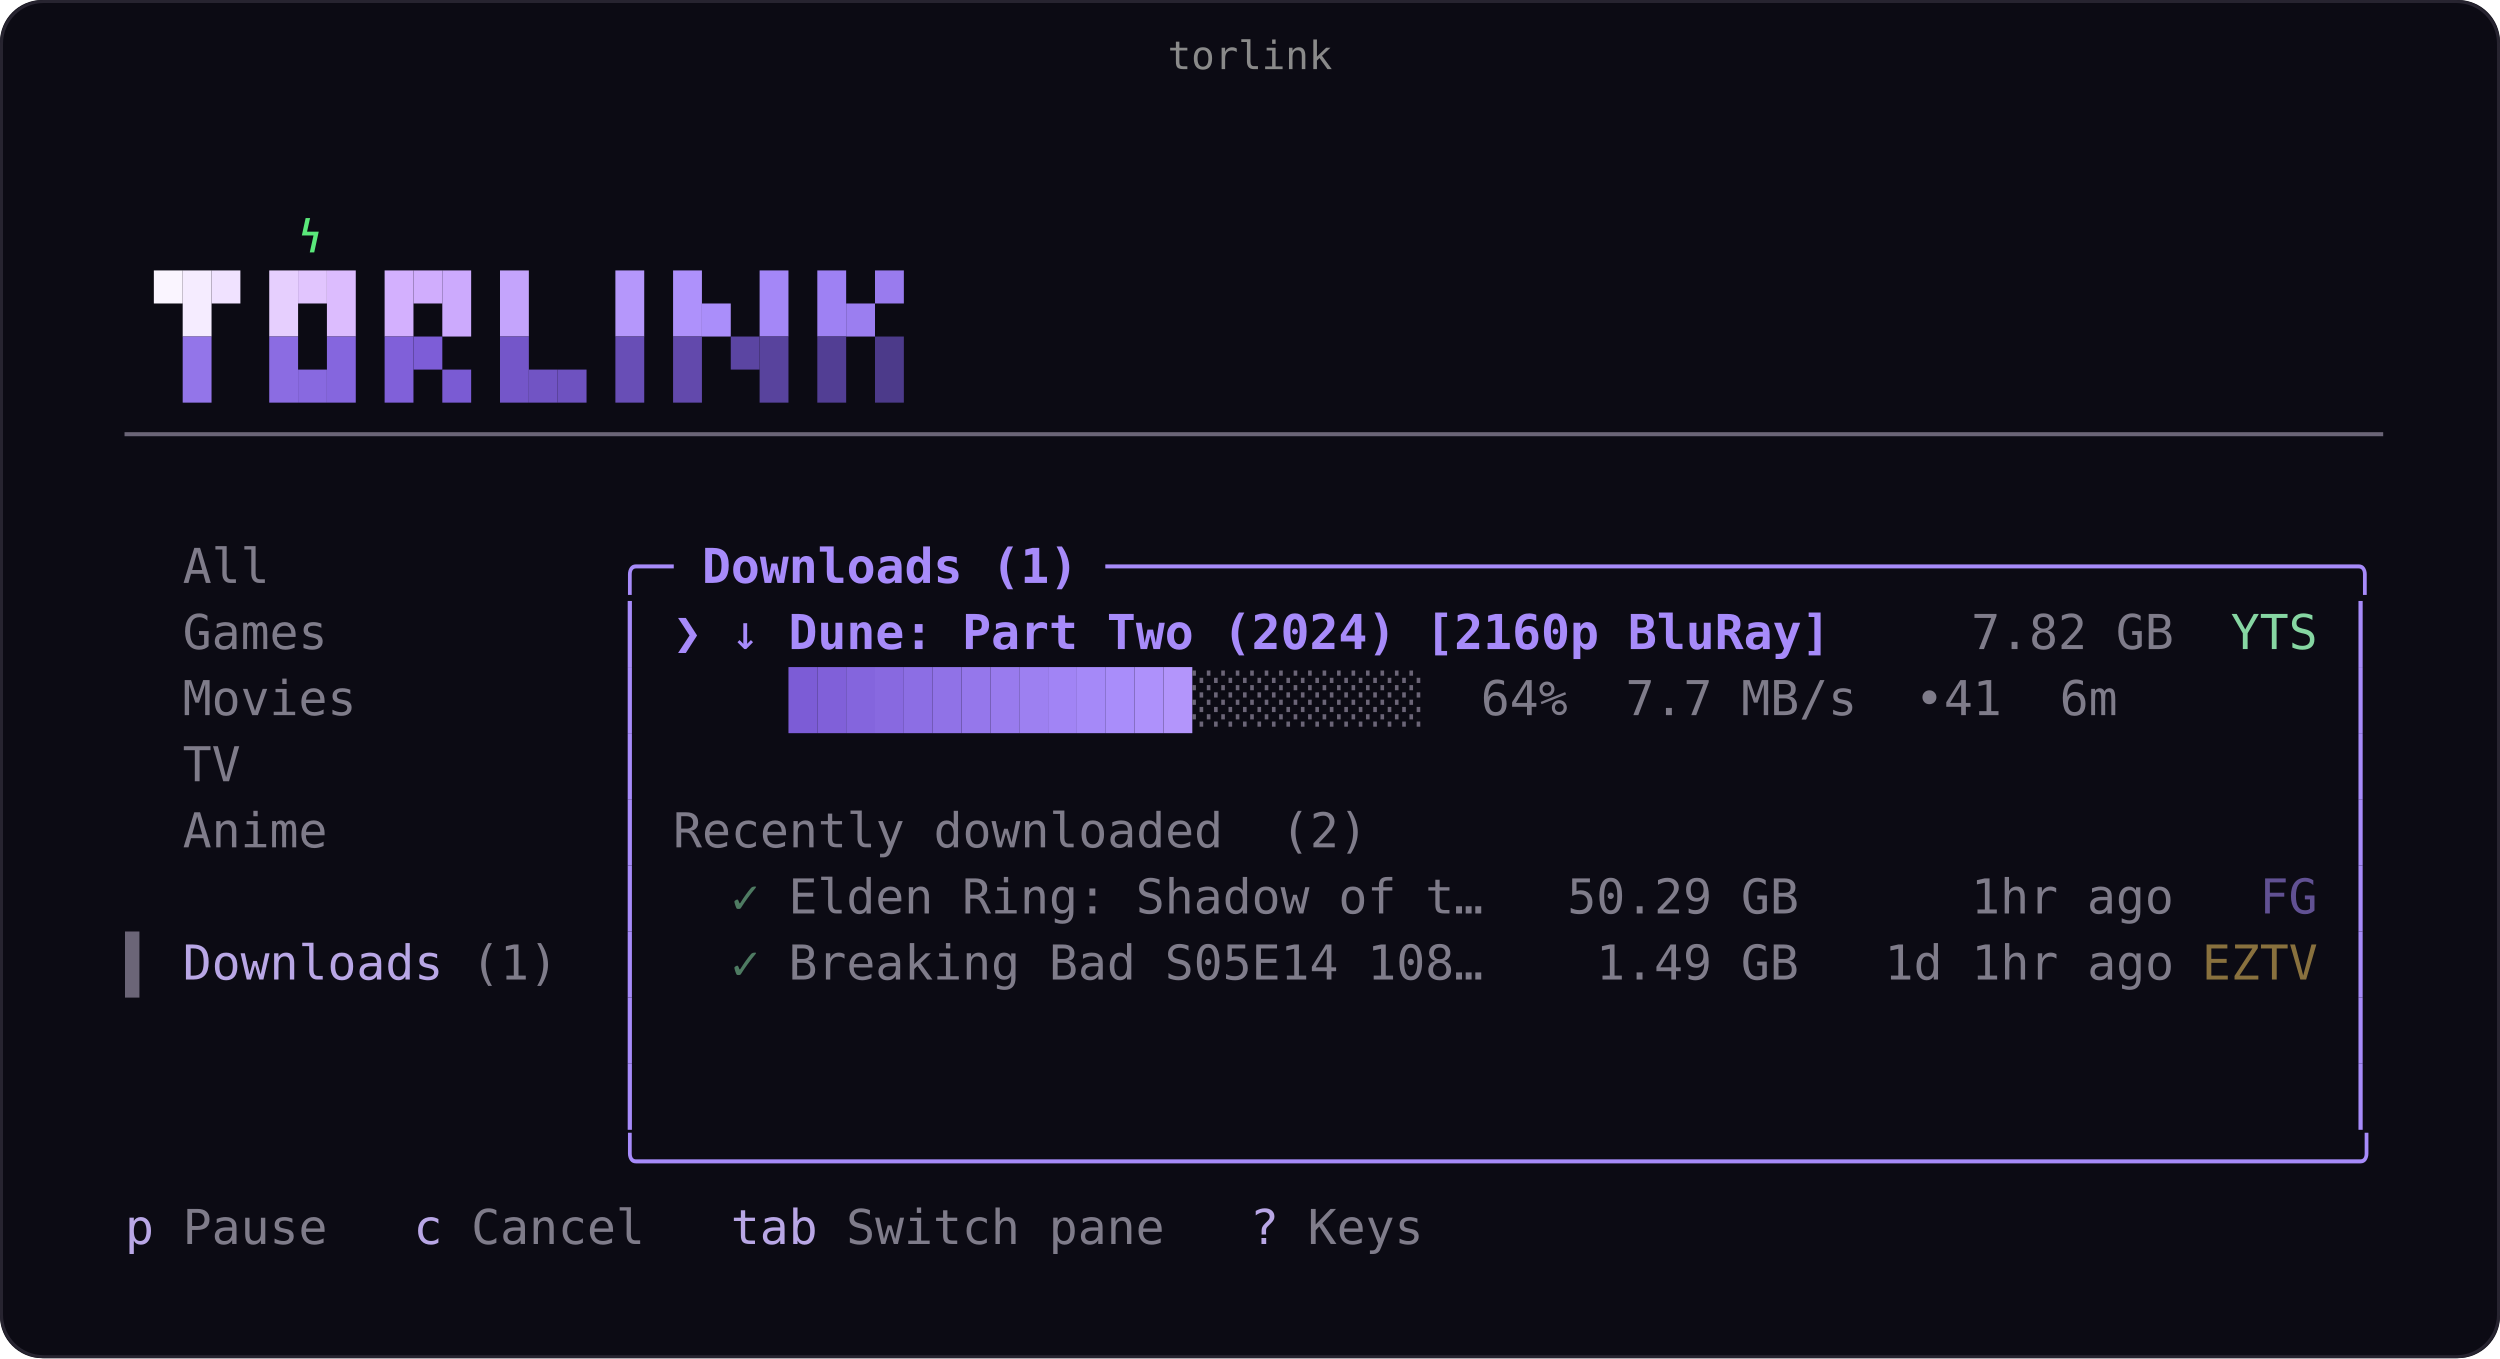
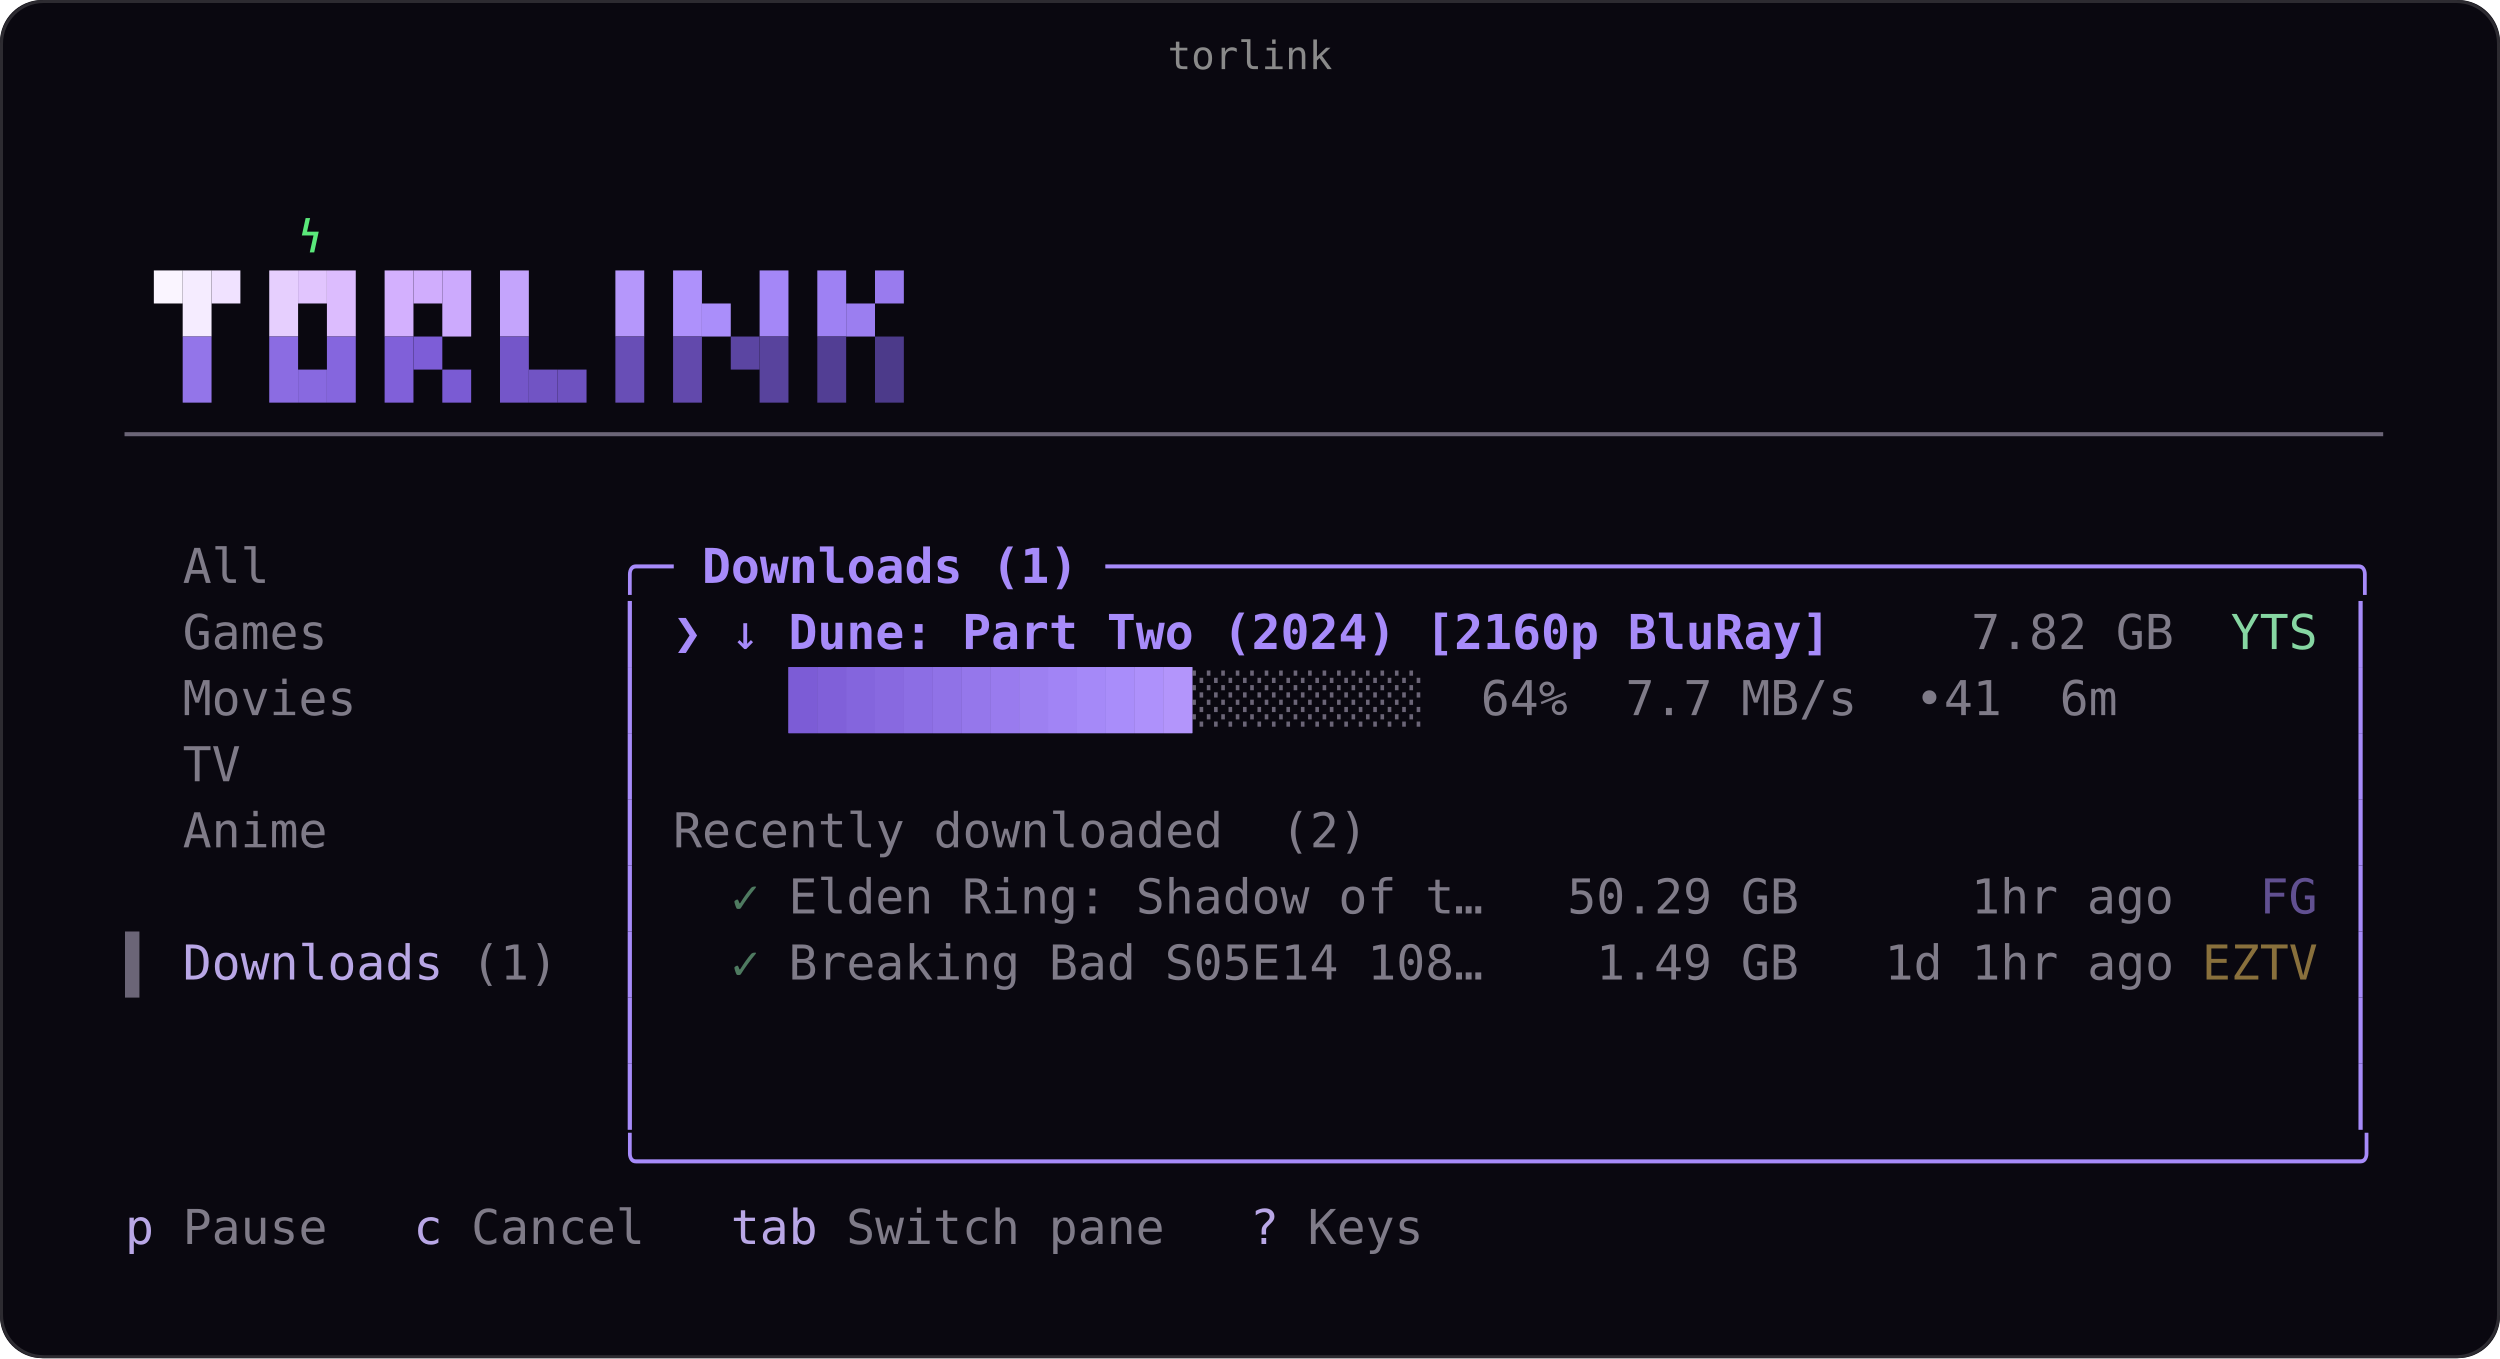
<svg xmlns="http://www.w3.org/2000/svg" width="832" height="452" viewBox="0 0 832 452" style="max-width: 832px; width: 100%; height: auto;" role="img">
-   <rect width="100%" height="100%" rx="14" fill="#0c0b14" />
-   <rect x="0.5" y="0.5" width="831" height="451" rx="14" fill="none" stroke="#272430" stroke-width="1" />
+   <rect width="100%" height="100%" rx="14" fill="#0a0810" />
+   <rect x="0.5" y="0.5" width="831" height="451" rx="14" fill="none" stroke="#2d2b31" stroke-width="1" />
  <text x="416" y="23" text-anchor="middle" font-family="ui-monospace, &quot;Cascadia Mono&quot;, &quot;SF Mono&quot;, Menlo, Consolas, &quot;DejaVu Sans Mono&quot;, monospace" font-size="13" fill="#8a8a8a">torlink</text>
  <g font-family="ui-monospace, &quot;Cascadia Mono&quot;, &quot;SF Mono&quot;, Menlo, Consolas, &quot;DejaVu Sans Mono&quot;, monospace" font-size="16" fill="#ddd8ea">
    <text x="99.2" y="84" textLength="9.6" lengthAdjust="spacingAndGlyphs" xml:space="preserve" fill="#5ae87a" font-weight="600">𐓏</text>
    <rect x="51.2" y="90" width="9.6" height="11" fill="#faf5ff" />
    <rect x="60.8" y="90" width="9.6" height="22" fill="#f5ecff" />
    <rect x="70.4" y="90" width="9.6" height="11" fill="#f0e2ff" />
    <rect x="89.6" y="90" width="9.6" height="22" fill="#e6cffe" />
    <rect x="99.2" y="90" width="9.6" height="11" fill="#e1c5fe" />
    <rect x="108.8" y="90" width="9.6" height="22" fill="#dcbcfe" />
    <rect x="128" y="90" width="9.6" height="22" fill="#d3b0fe" />
    <rect x="137.6" y="90" width="9.6" height="11" fill="#d0adfd" />
    <rect x="147.2" y="90" width="9.6" height="22" fill="#ccaafd" />
    <rect x="166.4" y="90" width="9.6" height="22" fill="#c4a4fc" />
    <rect x="204.8" y="90" width="9.6" height="22" fill="#b597fb" />
    <rect x="224" y="90" width="9.6" height="22" fill="#ae91fb" />
    <rect x="233.6" y="101" width="9.6" height="11" fill="#aa8efa" />
    <rect x="252.8" y="90" width="9.6" height="22" fill="#a487f7" />
    <rect x="272" y="90" width="9.6" height="22" fill="#9e81f3" />
    <rect x="281.6" y="101" width="9.6" height="11" fill="#9b7ef0" />
    <rect x="291.2" y="90" width="9.6" height="11" fill="#997bee" />
    <rect x="60.8" y="112" width="9.6" height="22" fill="#9375e9" />
    <rect x="89.6" y="112" width="9.6" height="22" fill="#8b6ce2" />
    <rect x="99.2" y="123" width="9.6" height="11" fill="#8869e0" />
    <rect x="108.8" y="112" width="9.6" height="22" fill="#8566de" />
    <rect x="128" y="112" width="9.6" height="22" fill="#8060d9" />
    <rect x="137.6" y="112" width="9.6" height="11" fill="#7d5dd7" />
    <rect x="147.2" y="123" width="9.6" height="11" fill="#7a5bd3" />
    <rect x="166.4" y="112" width="9.6" height="22" fill="#7456c9" />
    <rect x="176" y="123" width="9.6" height="11" fill="#7154c4" />
    <rect x="185.6" y="123" width="9.6" height="11" fill="#6e52c0" />
    <rect x="204.8" y="112" width="9.6" height="22" fill="#684eb6" />
    <rect x="224" y="112" width="9.6" height="22" fill="#6249ac" />
    <rect x="243.2" y="112" width="9.6" height="11" fill="#5b45a2" />
    <rect x="252.8" y="112" width="9.6" height="22" fill="#58439d" />
    <rect x="272" y="112" width="9.6" height="22" fill="#523e94" />
    <rect x="291.2" y="112" width="9.6" height="22" fill="#4c3a8a" />
    <text x="41.6" y="150" textLength="748.8" lengthAdjust="spacingAndGlyphs" xml:space="preserve" fill="#6b6577">──────────────────────────────────────────────────────────────────────────────</text>
    <text x="60.8" y="194" textLength="28.8" lengthAdjust="spacingAndGlyphs" xml:space="preserve" fill-opacity="0.55">All</text>
    <text x="204.8" y="194" textLength="19.2" lengthAdjust="spacingAndGlyphs" xml:space="preserve" fill="#a78bfa">╭─</text>
    <text x="233.6" y="194" textLength="124.8" lengthAdjust="spacingAndGlyphs" xml:space="preserve" fill="#a78bfa" font-weight="600">Downloads (1)</text>
    <text x="368" y="194" textLength="422.4" lengthAdjust="spacingAndGlyphs" xml:space="preserve" fill="#a78bfa">───────────────────────────────────────────╮</text>
    <text x="60.8" y="216" textLength="48" lengthAdjust="spacingAndGlyphs" xml:space="preserve" fill-opacity="0.55">Games</text>
    <rect x="208.9" y="200" width="1.4" height="22" fill="#a78bfa" />
    <text x="224" y="216" textLength="9.6" lengthAdjust="spacingAndGlyphs" xml:space="preserve" fill="#a78bfa" font-weight="600">❯</text>
    <text x="243.2" y="216" textLength="9.6" lengthAdjust="spacingAndGlyphs" xml:space="preserve" fill="#a78bfa">↓</text>
    <text x="262.4" y="216" textLength="345.6" lengthAdjust="spacingAndGlyphs" xml:space="preserve" fill="#a78bfa" font-weight="600">Dune: Part Two (2024) [2160p BluRay]</text>
    <text x="656" y="216" textLength="67.2" lengthAdjust="spacingAndGlyphs" xml:space="preserve" fill-opacity="0.55">7.82 GB</text>
    <text x="742.4" y="216" textLength="28.8" lengthAdjust="spacingAndGlyphs" xml:space="preserve" fill="#86d6a2">YTS</text>
    <rect x="784.9" y="200" width="1.4" height="22" fill="#a78bfa" />
    <text x="60.8" y="238" textLength="57.6" lengthAdjust="spacingAndGlyphs" xml:space="preserve" fill-opacity="0.55">Movies</text>
    <rect x="208.9" y="222" width="1.4" height="22" fill="#a78bfa" />
    <rect x="262.4" y="222" width="9.6" height="22" fill="#7c5cd6" />
    <rect x="272" y="222" width="9.6" height="22" fill="#8060d9" />
    <rect x="281.6" y="222" width="9.6" height="22" fill="#8465dd" />
    <rect x="291.2" y="222" width="9.6" height="22" fill="#8869e0" />
    <rect x="300.8" y="222" width="9.6" height="22" fill="#8c6ee4" />
    <rect x="310.4" y="222" width="9.6" height="22" fill="#9072e7" />
    <rect x="320" y="222" width="9.6" height="22" fill="#9577eb" />
    <rect x="329.6" y="222" width="9.6" height="22" fill="#997bee" />
    <rect x="339.2" y="222" width="9.6" height="22" fill="#9d80f1" />
    <rect x="348.8" y="222" width="9.6" height="22" fill="#a184f5" />
    <rect x="358.4" y="222" width="9.6" height="22" fill="#a589f8" />
    <rect x="368" y="222" width="9.6" height="22" fill="#a98dfa" />
    <rect x="377.6" y="222" width="9.6" height="22" fill="#ae91fb" />
    <rect x="387.2" y="222" width="9.6" height="22" fill="#b395fb" />
    <text x="396.8" y="238" textLength="76.8" lengthAdjust="spacingAndGlyphs" xml:space="preserve" fill="#6b6577">░░░░░░░░</text>
    <text x="492.8" y="238" textLength="211.2" lengthAdjust="spacingAndGlyphs" xml:space="preserve" fill-opacity="0.55">64%  7.7 MB/s  •41  6m</text>
    <rect x="784.9" y="222" width="1.4" height="22" fill="#a78bfa" />
    <text x="60.8" y="260" textLength="19.2" lengthAdjust="spacingAndGlyphs" xml:space="preserve" fill-opacity="0.55">TV</text>
    <rect x="208.9" y="244" width="1.4" height="22" fill="#a78bfa" />
    <rect x="784.9" y="244" width="1.4" height="22" fill="#a78bfa" />
    <text x="60.8" y="282" textLength="48" lengthAdjust="spacingAndGlyphs" xml:space="preserve" fill-opacity="0.55">Anime</text>
    <rect x="208.9" y="266" width="1.4" height="22" fill="#a78bfa" />
    <text x="224" y="282" textLength="230.4" lengthAdjust="spacingAndGlyphs" xml:space="preserve" fill-opacity="0.55">Recently downloaded  (2)</text>
    <rect x="784.9" y="266" width="1.4" height="22" fill="#a78bfa" />
    <rect x="208.9" y="288" width="1.4" height="22" fill="#a78bfa" />
    <text x="243.2" y="304" textLength="9.6" lengthAdjust="spacingAndGlyphs" xml:space="preserve" fill="#86d6a2" fill-opacity="0.55">✓</text>
    <text x="262.4" y="304" textLength="230.4" lengthAdjust="spacingAndGlyphs" xml:space="preserve" fill-opacity="0.55">Elden Ring: Shadow of t…</text>
    <text x="521.6" y="304" textLength="76.8" lengthAdjust="spacingAndGlyphs" xml:space="preserve" fill-opacity="0.55">50.29 GB</text>
    <text x="656" y="304" textLength="67.2" lengthAdjust="spacingAndGlyphs" xml:space="preserve" fill-opacity="0.55">1hr ago</text>
    <text x="752" y="304" textLength="19.2" lengthAdjust="spacingAndGlyphs" xml:space="preserve" fill="#a78bfa" fill-opacity="0.55">FG</text>
    <rect x="784.9" y="288" width="1.4" height="22" fill="#a78bfa" />
    <rect x="41.6" y="310" width="4.8" height="22" fill="#6b6577" />
    <text x="60.8" y="326" textLength="86.4" lengthAdjust="spacingAndGlyphs" xml:space="preserve" fill="#b9a7e6">Downloads</text>
    <text x="156.8" y="326" textLength="28.8" lengthAdjust="spacingAndGlyphs" xml:space="preserve" fill-opacity="0.55">(1)</text>
    <rect x="208.9" y="310" width="1.4" height="22" fill="#a78bfa" />
    <text x="243.2" y="326" textLength="9.6" lengthAdjust="spacingAndGlyphs" xml:space="preserve" fill="#86d6a2" fill-opacity="0.55">✓</text>
    <text x="262.4" y="326" textLength="230.4" lengthAdjust="spacingAndGlyphs" xml:space="preserve" fill-opacity="0.55">Breaking Bad S05E14 108…</text>
    <text x="531.2" y="326" textLength="67.2" lengthAdjust="spacingAndGlyphs" xml:space="preserve" fill-opacity="0.55">1.49 GB</text>
    <text x="627.2" y="326" textLength="96" lengthAdjust="spacingAndGlyphs" xml:space="preserve" fill-opacity="0.55">1d 1hr ago</text>
    <text x="732.8" y="326" textLength="38.4" lengthAdjust="spacingAndGlyphs" xml:space="preserve" fill="#f0c560" fill-opacity="0.55">EZTV</text>
    <rect x="784.9" y="310" width="1.4" height="22" fill="#a78bfa" />
    <rect x="208.9" y="332" width="1.4" height="22" fill="#a78bfa" />
    <rect x="784.9" y="332" width="1.4" height="22" fill="#a78bfa" />
    <rect x="208.9" y="354" width="1.4" height="22" fill="#a78bfa" />
    <rect x="784.9" y="354" width="1.4" height="22" fill="#a78bfa" />
    <text x="204.8" y="392" textLength="585.6" lengthAdjust="spacingAndGlyphs" xml:space="preserve" fill="#a78bfa">╰───────────────────────────────────────────────────────────╯</text>
    <text x="41.6" y="414" textLength="9.6" lengthAdjust="spacingAndGlyphs" xml:space="preserve" fill="#b9a7e6">p</text>
    <text x="60.8" y="414" textLength="48" lengthAdjust="spacingAndGlyphs" xml:space="preserve" fill-opacity="0.55">Pause</text>
    <text x="137.6" y="414" textLength="9.6" lengthAdjust="spacingAndGlyphs" xml:space="preserve" fill="#b9a7e6">c</text>
    <text x="156.8" y="414" textLength="57.6" lengthAdjust="spacingAndGlyphs" xml:space="preserve" fill-opacity="0.55">Cancel</text>
    <text x="243.2" y="414" textLength="28.8" lengthAdjust="spacingAndGlyphs" xml:space="preserve" fill="#b9a7e6">tab</text>
    <text x="281.6" y="414" textLength="105.6" lengthAdjust="spacingAndGlyphs" xml:space="preserve" fill-opacity="0.55">Switch pane</text>
    <text x="416" y="414" textLength="9.6" lengthAdjust="spacingAndGlyphs" xml:space="preserve" fill="#b9a7e6">?</text>
    <text x="435.2" y="414" textLength="38.4" lengthAdjust="spacingAndGlyphs" xml:space="preserve" fill-opacity="0.55">Keys</text>
  </g>
+   <rect x="262.4" y="222" width="9.6" height="22" fill="#7c5cd6">
+     <animate attributeName="fill" calcMode="discrete" dur="3.48s" values="#7c5cd6;#7f5fd7;#8669da;#9277de;#a18ae3;#b29ee8;#c3b3ee;#d2c5f3;#ded4f7;#e5ddfa;#e8e0fb;#e5ddfa;#ded4f7;#d2c5f3;#c3b3ee;#b29ee8;#a18ae3;#9277de;#8669da;#7f5fd7;#7c5cd6;#7c5cd6;#7c5cd6;#7c5cd6;#7c5cd6;#7c5cd6;#7c5cd6;#7c5cd6;#7c5cd6;#7c5cd6;#7c5cd6;#7c5cd6;#7c5cd6;#7c5cd6;#7c5cd6;#7c5cd6;#7c5cd6;#7c5cd6;#7c5cd6;#7c5cd6;#7c5cd6;#7c5cd6;#7c5cd6;#7c5cd6;#7c5cd6;#7c5cd6;#7c5cd6;#7c5cd6;#7c5cd6;#7c5cd6;#7c5cd6;#7c5cd6;#7c5cd6;#7c5cd6;#7c5cd6;#7c5cd6;#7c5cd6;#7c5cd6;#7c5cd6;#7c5cd6;#7c5cd6;#7c5cd6;#7c5cd6;#7c5cd6;#7c5cd6;#7c5cd6;#7c5cd6;#7c5cd6;#7c5cd6;#7c5cd6;#7c5cd6;#7c5cd6;#7c5cd6;#7c5cd6;#7c5cd6;#7c5cd6;#7c5cd6;#7c5cd6;#7c5cd6;#7c5cd6;#7c5cd6;#7c5cd6;#7c5cd6;#7c5cd6;#7c5cd6;#7c5cd6;#7c5cd6" repeatCount="indefinite" />
+   </rect>
+   <rect x="272" y="222" width="9.6" height="22" fill="#8060d9">
+     <animate attributeName="fill" calcMode="discrete" dur="3.48s" values="#8060d9;#8060d9;#8060d9;#8262da;#886adc;#9377df;#a188e4;#b19ce9;#c1b0ee;#d0c2f3;#dcd2f7;#e5dcfa;#e8e1fb;#e7dffb;#e0d7f9;#d6caf5;#c8b8f1;#b8a5eb;#a891e6;#997ee1;#8c6fdd;#8465da;#8060d9;#8060d9;#8060d9;#8060d9;#8060d9;#8060d9;#8060d9;#8060d9;#8060d9;#8060d9;#8060d9;#8060d9;#8060d9;#8060d9;#8060d9;#8060d9;#8060d9;#8060d9;#8060d9;#8060d9;#8060d9;#8060d9;#8060d9;#8060d9;#8060d9;#8060d9;#8060d9;#8060d9;#8060d9;#8060d9;#8060d9;#8060d9;#8060d9;#8060d9;#8060d9;#8060d9;#8060d9;#8060d9;#8060d9;#8060d9;#8060d9;#8060d9;#8060d9;#8060d9;#8060d9;#8060d9;#8060d9;#8060d9;#8060d9;#8060d9;#8060d9;#8060d9;#8060d9;#8060d9;#8060d9;#8060d9;#8060d9;#8060d9;#8060d9;#8060d9;#8060d9;#8060d9;#8060d9;#8060d9;#8060d9" repeatCount="indefinite" />
+   </rect>
+   <rect x="281.6" y="222" width="9.6" height="22" fill="#8465dd">
+     <animate attributeName="fill" calcMode="discrete" dur="3.48s" values="#8465dd;#8465dd;#8465dd;#8465dd;#8465dd;#8566dd;#8a6cdf;#9378e2;#a088e6;#af9aea;#bfaeef;#cec0f3;#dbd0f7;#e4dbfa;#e8e1fb;#e8e0fb;#e3dafa;#d9cef7;#ccbef3;#bdacee;#ae98ea;#9f86e5;#9276e1;#896bdf;#8466dd;#8465dd;#8465dd;#8465dd;#8465dd;#8465dd;#8465dd;#8465dd;#8465dd;#8465dd;#8465dd;#8465dd;#8465dd;#8465dd;#8465dd;#8465dd;#8465dd;#8465dd;#8465dd;#8465dd;#8465dd;#8465dd;#8465dd;#8465dd;#8465dd;#8465dd;#8465dd;#8465dd;#8465dd;#8465dd;#8465dd;#8465dd;#8465dd;#8465dd;#8465dd;#8465dd;#8465dd;#8465dd;#8465dd;#8465dd;#8465dd;#8465dd;#8465dd;#8465dd;#8465dd;#8465dd;#8465dd;#8465dd;#8465dd;#8465dd;#8465dd;#8465dd;#8465dd;#8465dd;#8465dd;#8465dd;#8465dd;#8465dd;#8465dd;#8465dd;#8465dd;#8465dd;#8465dd" repeatCount="indefinite" />
+   </rect>
+   <rect x="291.2" y="222" width="9.6" height="22" fill="#8869e0">
+     <animate attributeName="fill" calcMode="discrete" dur="3.48s" values="#8869e0;#8869e0;#8869e0;#8869e0;#8869e0;#8869e0;#8869e0;#8869e0;#8c6ee1;#9478e4;#a087e7;#ae99eb;#beacef;#ccbef4;#d9cef7;#e3dafa;#e8e0fc;#e9e1fc;#e5dcfb;#ddd2f8;#d1c3f5;#c3b2f1;#b49fec;#a58de8;#987de5;#8f71e2;#896ae0;#8869e0;#8869e0;#8869e0;#8869e0;#8869e0;#8869e0;#8869e0;#8869e0;#8869e0;#8869e0;#8869e0;#8869e0;#8869e0;#8869e0;#8869e0;#8869e0;#8869e0;#8869e0;#8869e0;#8869e0;#8869e0;#8869e0;#8869e0;#8869e0;#8869e0;#8869e0;#8869e0;#8869e0;#8869e0;#8869e0;#8869e0;#8869e0;#8869e0;#8869e0;#8869e0;#8869e0;#8869e0;#8869e0;#8869e0;#8869e0;#8869e0;#8869e0;#8869e0;#8869e0;#8869e0;#8869e0;#8869e0;#8869e0;#8869e0;#8869e0;#8869e0;#8869e0;#8869e0;#8869e0;#8869e0;#8869e0;#8869e0;#8869e0;#8869e0;#8869e0" repeatCount="indefinite" />
+   </rect>
+   <rect x="300.8" y="222" width="9.6" height="22" fill="#8c6ee4">
+     <animate attributeName="fill" calcMode="discrete" dur="3.48s" values="#8c6ee4;#8c6ee4;#8c6ee4;#8c6ee4;#8c6ee4;#8c6ee4;#8c6ee4;#8c6ee4;#8c6ee4;#8c6ee4;#8f72e5;#967ae7;#a188e9;#ae98ed;#bcaaf1;#cbbcf4;#d8ccf8;#e2d8fa;#e8e0fc;#eae2fc;#e7dffc;#e0d6fa;#d5c9f7;#c8b8f3;#b9a6f0;#ab94ec;#9e84e9;#9478e6;#8e70e4;#8c6ee4;#8c6ee4;#8c6ee4;#8c6ee4;#8c6ee4;#8c6ee4;#8c6ee4;#8c6ee4;#8c6ee4;#8c6ee4;#8c6ee4;#8c6ee4;#8c6ee4;#8c6ee4;#8c6ee4;#8c6ee4;#8c6ee4;#8c6ee4;#8c6ee4;#8c6ee4;#8c6ee4;#8c6ee4;#8c6ee4;#8c6ee4;#8c6ee4;#8c6ee4;#8c6ee4;#8c6ee4;#8c6ee4;#8c6ee4;#8c6ee4;#8c6ee4;#8c6ee4;#8c6ee4;#8c6ee4;#8c6ee4;#8c6ee4;#8c6ee4;#8c6ee4;#8c6ee4;#8c6ee4;#8c6ee4;#8c6ee4;#8c6ee4;#8c6ee4;#8c6ee4;#8c6ee4;#8c6ee4;#8c6ee4;#8c6ee4;#8c6ee4;#8c6ee4;#8c6ee4;#8c6ee4;#8c6ee4;#8c6ee4;#8c6ee4;#8c6ee4" repeatCount="indefinite" />
+   </rect>
+   <rect x="310.4" y="222" width="9.6" height="22" fill="#9072e7">
+     <animate attributeName="fill" calcMode="discrete" dur="3.48s" values="#9072e7;#9072e7;#9072e7;#9072e7;#9072e7;#9072e7;#9072e7;#9072e7;#9072e7;#9072e7;#9072e7;#9072e7;#9274e7;#987ce9;#a188eb;#ae97ee;#bba8f1;#c9baf5;#d6caf8;#e0d7fa;#e7dffc;#eae2fd;#e8e0fc;#e2d9fb;#d9cdf8;#ccbdf5;#bfacf2;#b19bef;#a48bec;#9a7ee9;#9375e8;#9072e7;#9072e7;#9072e7;#9072e7;#9072e7;#9072e7;#9072e7;#9072e7;#9072e7;#9072e7;#9072e7;#9072e7;#9072e7;#9072e7;#9072e7;#9072e7;#9072e7;#9072e7;#9072e7;#9072e7;#9072e7;#9072e7;#9072e7;#9072e7;#9072e7;#9072e7;#9072e7;#9072e7;#9072e7;#9072e7;#9072e7;#9072e7;#9072e7;#9072e7;#9072e7;#9072e7;#9072e7;#9072e7;#9072e7;#9072e7;#9072e7;#9072e7;#9072e7;#9072e7;#9072e7;#9072e7;#9072e7;#9072e7;#9072e7;#9072e7;#9072e7;#9072e7;#9072e7;#9072e7;#9072e7;#9072e7" repeatCount="indefinite" />
+   </rect>
+   <rect x="320" y="222" width="9.6" height="22" fill="#9577eb">
+     <animate attributeName="fill" calcMode="discrete" dur="3.48s" values="#9577eb;#9577eb;#9577eb;#9577eb;#9577eb;#9577eb;#9577eb;#9577eb;#9577eb;#9577eb;#9577eb;#9577eb;#9577eb;#9577eb;#9678eb;#9b7eec;#a389ee;#ae97f0;#bba7f3;#c9b8f6;#d5c8f9;#e0d5fb;#e7defc;#eae3fd;#eae2fd;#e5dcfc;#dcd1fa;#d1c3f8;#c4b3f5;#b7a2f2;#aa92f0;#a085ed;#997cec;#9577eb;#9577eb;#9577eb;#9577eb;#9577eb;#9577eb;#9577eb;#9577eb;#9577eb;#9577eb;#9577eb;#9577eb;#9577eb;#9577eb;#9577eb;#9577eb;#9577eb;#9577eb;#9577eb;#9577eb;#9577eb;#9577eb;#9577eb;#9577eb;#9577eb;#9577eb;#9577eb;#9577eb;#9577eb;#9577eb;#9577eb;#9577eb;#9577eb;#9577eb;#9577eb;#9577eb;#9577eb;#9577eb;#9577eb;#9577eb;#9577eb;#9577eb;#9577eb;#9577eb;#9577eb;#9577eb;#9577eb;#9577eb;#9577eb;#9577eb;#9577eb;#9577eb;#9577eb;#9577eb" repeatCount="indefinite" />
+   </rect>
+   <rect x="329.6" y="222" width="9.6" height="22" fill="#997bee">
+     <animate attributeName="fill" calcMode="discrete" dur="3.48s" values="#997bee;#997bee;#997bee;#997bee;#997bee;#997bee;#997bee;#997bee;#997bee;#997bee;#997bee;#997bee;#997bee;#997bee;#997bee;#997bee;#997cee;#9d80ef;#a48af0;#af97f2;#bba6f4;#c8b6f7;#d4c6f9;#ded3fb;#e6ddfc;#eae3fd;#ebe3fd;#e7defd;#dfd5fb;#d5c8f9;#c9b8f7;#bca8f5;#b098f2;#a68bf0;#9e81ef;#9a7cee;#997bee;#997bee;#997bee;#997bee;#997bee;#997bee;#997bee;#997bee;#997bee;#997bee;#997bee;#997bee;#997bee;#997bee;#997bee;#997bee;#997bee;#997bee;#997bee;#997bee;#997bee;#997bee;#997bee;#997bee;#997bee;#997bee;#997bee;#997bee;#997bee;#997bee;#997bee;#997bee;#997bee;#997bee;#997bee;#997bee;#997bee;#997bee;#997bee;#997bee;#997bee;#997bee;#997bee;#997bee;#997bee;#997bee;#997bee;#997bee;#997bee;#997bee;#997bee" repeatCount="indefinite" />
+   </rect>
+   <rect x="339.2" y="222" width="9.6" height="22" fill="#9d80f1">
+     <animate attributeName="fill" calcMode="discrete" dur="3.48s" values="#9d80f1;#9d80f1;#9d80f1;#9d80f1;#9d80f1;#9d80f1;#9d80f1;#9d80f1;#9d80f1;#9d80f1;#9d80f1;#9d80f1;#9d80f1;#9d80f1;#9d80f1;#9d80f1;#9d80f1;#9d80f1;#9d80f1;#a084f1;#a68cf2;#af97f4;#bba6f6;#c7b5f8;#d3c5fa;#ddd2fb;#e5dcfd;#eae2fd;#ebe4fe;#e8e0fd;#e2d8fc;#d9ccfb;#cebef9;#c1aef7;#b59ff5;#ab92f3;#a388f2;#9e81f1;#9d80f1;#9d80f1;#9d80f1;#9d80f1;#9d80f1;#9d80f1;#9d80f1;#9d80f1;#9d80f1;#9d80f1;#9d80f1;#9d80f1;#9d80f1;#9d80f1;#9d80f1;#9d80f1;#9d80f1;#9d80f1;#9d80f1;#9d80f1;#9d80f1;#9d80f1;#9d80f1;#9d80f1;#9d80f1;#9d80f1;#9d80f1;#9d80f1;#9d80f1;#9d80f1;#9d80f1;#9d80f1;#9d80f1;#9d80f1;#9d80f1;#9d80f1;#9d80f1;#9d80f1;#9d80f1;#9d80f1;#9d80f1;#9d80f1;#9d80f1;#9d80f1;#9d80f1;#9d80f1;#9d80f1;#9d80f1;#9d80f1" repeatCount="indefinite" />
+   </rect>
+   <rect x="348.8" y="222" width="9.6" height="22" fill="#a184f5">
+     <animate attributeName="fill" calcMode="discrete" dur="3.48s" values="#a184f5;#a184f5;#a184f5;#a184f5;#a184f5;#a184f5;#a184f5;#a184f5;#a184f5;#a184f5;#a184f5;#a184f5;#a184f5;#a184f5;#a184f5;#a184f5;#a184f5;#a184f5;#a184f5;#a184f5;#a184f5;#a386f5;#a88df6;#b098f7;#bba5f8;#c6b4fa;#d2c3fb;#dcd0fc;#e5dbfd;#eae2fe;#ece4fe;#eae2fe;#e5dbfd;#dcd0fc;#d2c3fb;#c6b4fa;#bba5f8;#b098f7;#a88df6;#a386f5;#a184f5;#a184f5;#a184f5;#a184f5;#a184f5;#a184f5;#a184f5;#a184f5;#a184f5;#a184f5;#a184f5;#a184f5;#a184f5;#a184f5;#a184f5;#a184f5;#a184f5;#a184f5;#a184f5;#a184f5;#a184f5;#a184f5;#a184f5;#a184f5;#a184f5;#a184f5;#a184f5;#a184f5;#a184f5;#a184f5;#a184f5;#a184f5;#a184f5;#a184f5;#a184f5;#a184f5;#a184f5;#a184f5;#a184f5;#a184f5;#a184f5;#a184f5;#a184f5;#a184f5;#a184f5;#a184f5;#a184f5" repeatCount="indefinite" />
+   </rect>
+   <rect x="358.4" y="222" width="9.6" height="22" fill="#a589f8">
+     <animate attributeName="fill" calcMode="discrete" dur="3.48s" values="#a589f8;#a589f8;#a589f8;#a589f8;#a589f8;#a589f8;#a589f8;#a589f8;#a589f8;#a589f8;#a589f8;#a589f8;#a589f8;#a589f8;#a589f8;#a589f8;#a589f8;#a589f8;#a589f8;#a589f8;#a589f8;#a589f8;#a589f8;#a68af8;#aa90f8;#b299f9;#bba6fa;#c6b4fb;#d1c2fc;#dbcffd;#e4dafe;#eae1fe;#ece5fe;#ebe3fe;#e7defe;#dfd4fd;#d6c8fc;#cbbafb;#c0acfa;#b69ff9;#ad94f9;#a88cf8;#a589f8;#a589f8;#a589f8;#a589f8;#a589f8;#a589f8;#a589f8;#a589f8;#a589f8;#a589f8;#a589f8;#a589f8;#a589f8;#a589f8;#a589f8;#a589f8;#a589f8;#a589f8;#a589f8;#a589f8;#a589f8;#a589f8;#a589f8;#a589f8;#a589f8;#a589f8;#a589f8;#a589f8;#a589f8;#a589f8;#a589f8;#a589f8;#a589f8;#a589f8;#a589f8;#a589f8;#a589f8;#a589f8;#a589f8;#a589f8;#a589f8;#a589f8;#a589f8;#a589f8;#a589f8" repeatCount="indefinite" />
+   </rect>
+   <rect x="368" y="222" width="9.6" height="22" fill="#a98dfa">
+     <animate attributeName="fill" calcMode="discrete" dur="3.48s" values="#a98dfa;#a98dfa;#a98dfa;#a98dfa;#a98dfa;#a98dfa;#a98dfa;#a98dfa;#a98dfa;#a98dfa;#a98dfa;#a98dfa;#a98dfa;#a98dfa;#a98dfa;#a98dfa;#a98dfa;#a98dfa;#a98dfa;#a98dfa;#a98dfa;#a98dfa;#a98dfa;#a98dfa;#a98dfa;#aa8efa;#ad92fa;#b39afb;#bca6fb;#c6b3fc;#d1c1fd;#dbcefd;#e3d9fe;#e9e1fe;#ece5fe;#ece5fe;#e9e0fe;#e2d8fe;#daccfd;#cfbffd;#c5b1fc;#bba4fb;#b299fb;#ac91fa;#a98dfa;#a98dfa;#a98dfa;#a98dfa;#a98dfa;#a98dfa;#a98dfa;#a98dfa;#a98dfa;#a98dfa;#a98dfa;#a98dfa;#a98dfa;#a98dfa;#a98dfa;#a98dfa;#a98dfa;#a98dfa;#a98dfa;#a98dfa;#a98dfa;#a98dfa;#a98dfa;#a98dfa;#a98dfa;#a98dfa;#a98dfa;#a98dfa;#a98dfa;#a98dfa;#a98dfa;#a98dfa;#a98dfa;#a98dfa;#a98dfa;#a98dfa;#a98dfa;#a98dfa;#a98dfa;#a98dfa;#a98dfa;#a98dfa;#a98dfa" repeatCount="indefinite" />
+   </rect>
+   <rect x="377.6" y="222" width="9.6" height="22" fill="#ae91fb">
+     <animate attributeName="fill" calcMode="discrete" dur="3.48s" values="#ae91fb;#ae91fb;#ae91fb;#ae91fb;#ae91fb;#ae91fb;#ae91fb;#ae91fb;#ae91fb;#ae91fb;#ae91fb;#ae91fb;#ae91fb;#ae91fb;#ae91fb;#ae91fb;#ae91fb;#ae91fb;#ae91fb;#ae91fb;#ae91fb;#ae91fb;#ae91fb;#ae91fb;#ae91fb;#ae91fb;#ae91fb;#ae91fb;#b195fb;#b69cfb;#bea6fc;#c7b3fc;#d1c0fd;#dacdfe;#e3d8fe;#e9e0fe;#ece5ff;#ede5ff;#eae2fe;#e5dbfe;#ddd0fe;#d4c4fd;#cab7fd;#c1aafc;#b89ffc;#b297fb;#af92fb;#ae91fb;#ae91fb;#ae91fb;#ae91fb;#ae91fb;#ae91fb;#ae91fb;#ae91fb;#ae91fb;#ae91fb;#ae91fb;#ae91fb;#ae91fb;#ae91fb;#ae91fb;#ae91fb;#ae91fb;#ae91fb;#ae91fb;#ae91fb;#ae91fb;#ae91fb;#ae91fb;#ae91fb;#ae91fb;#ae91fb;#ae91fb;#ae91fb;#ae91fb;#ae91fb;#ae91fb;#ae91fb;#ae91fb;#ae91fb;#ae91fb;#ae91fb;#ae91fb;#ae91fb;#ae91fb;#ae91fb" repeatCount="indefinite" />
+   </rect>
+   <rect x="387.2" y="222" width="9.6" height="22" fill="#b395fb">
+     <animate attributeName="fill" calcMode="discrete" dur="3.48s" values="#b395fb;#b395fb;#b395fb;#b395fb;#b395fb;#b395fb;#b395fb;#b395fb;#b395fb;#b395fb;#b395fb;#b395fb;#b395fb;#b395fb;#b395fb;#b395fb;#b395fb;#b395fb;#b395fb;#b395fb;#b395fb;#b395fb;#b395fb;#b395fb;#b395fb;#b395fb;#b395fb;#b395fb;#b395fb;#b395fb;#b597fb;#b99efb;#c0a7fc;#c8b2fc;#d1bffd;#dacbfd;#e2d6fe;#e8dffe;#ece4ff;#ede6ff;#ece4fe;#e7ddfe;#e1d4fe;#d8c9fd;#cfbcfd;#c6b0fc;#bea5fc;#b89cfb;#b497fb;#b395fb;#b395fb;#b395fb;#b395fb;#b395fb;#b395fb;#b395fb;#b395fb;#b395fb;#b395fb;#b395fb;#b395fb;#b395fb;#b395fb;#b395fb;#b395fb;#b395fb;#b395fb;#b395fb;#b395fb;#b395fb;#b395fb;#b395fb;#b395fb;#b395fb;#b395fb;#b395fb;#b395fb;#b395fb;#b395fb;#b395fb;#b395fb;#b395fb;#b395fb;#b395fb;#b395fb;#b395fb;#b395fb" repeatCount="indefinite" />
+   </rect>
</svg>
